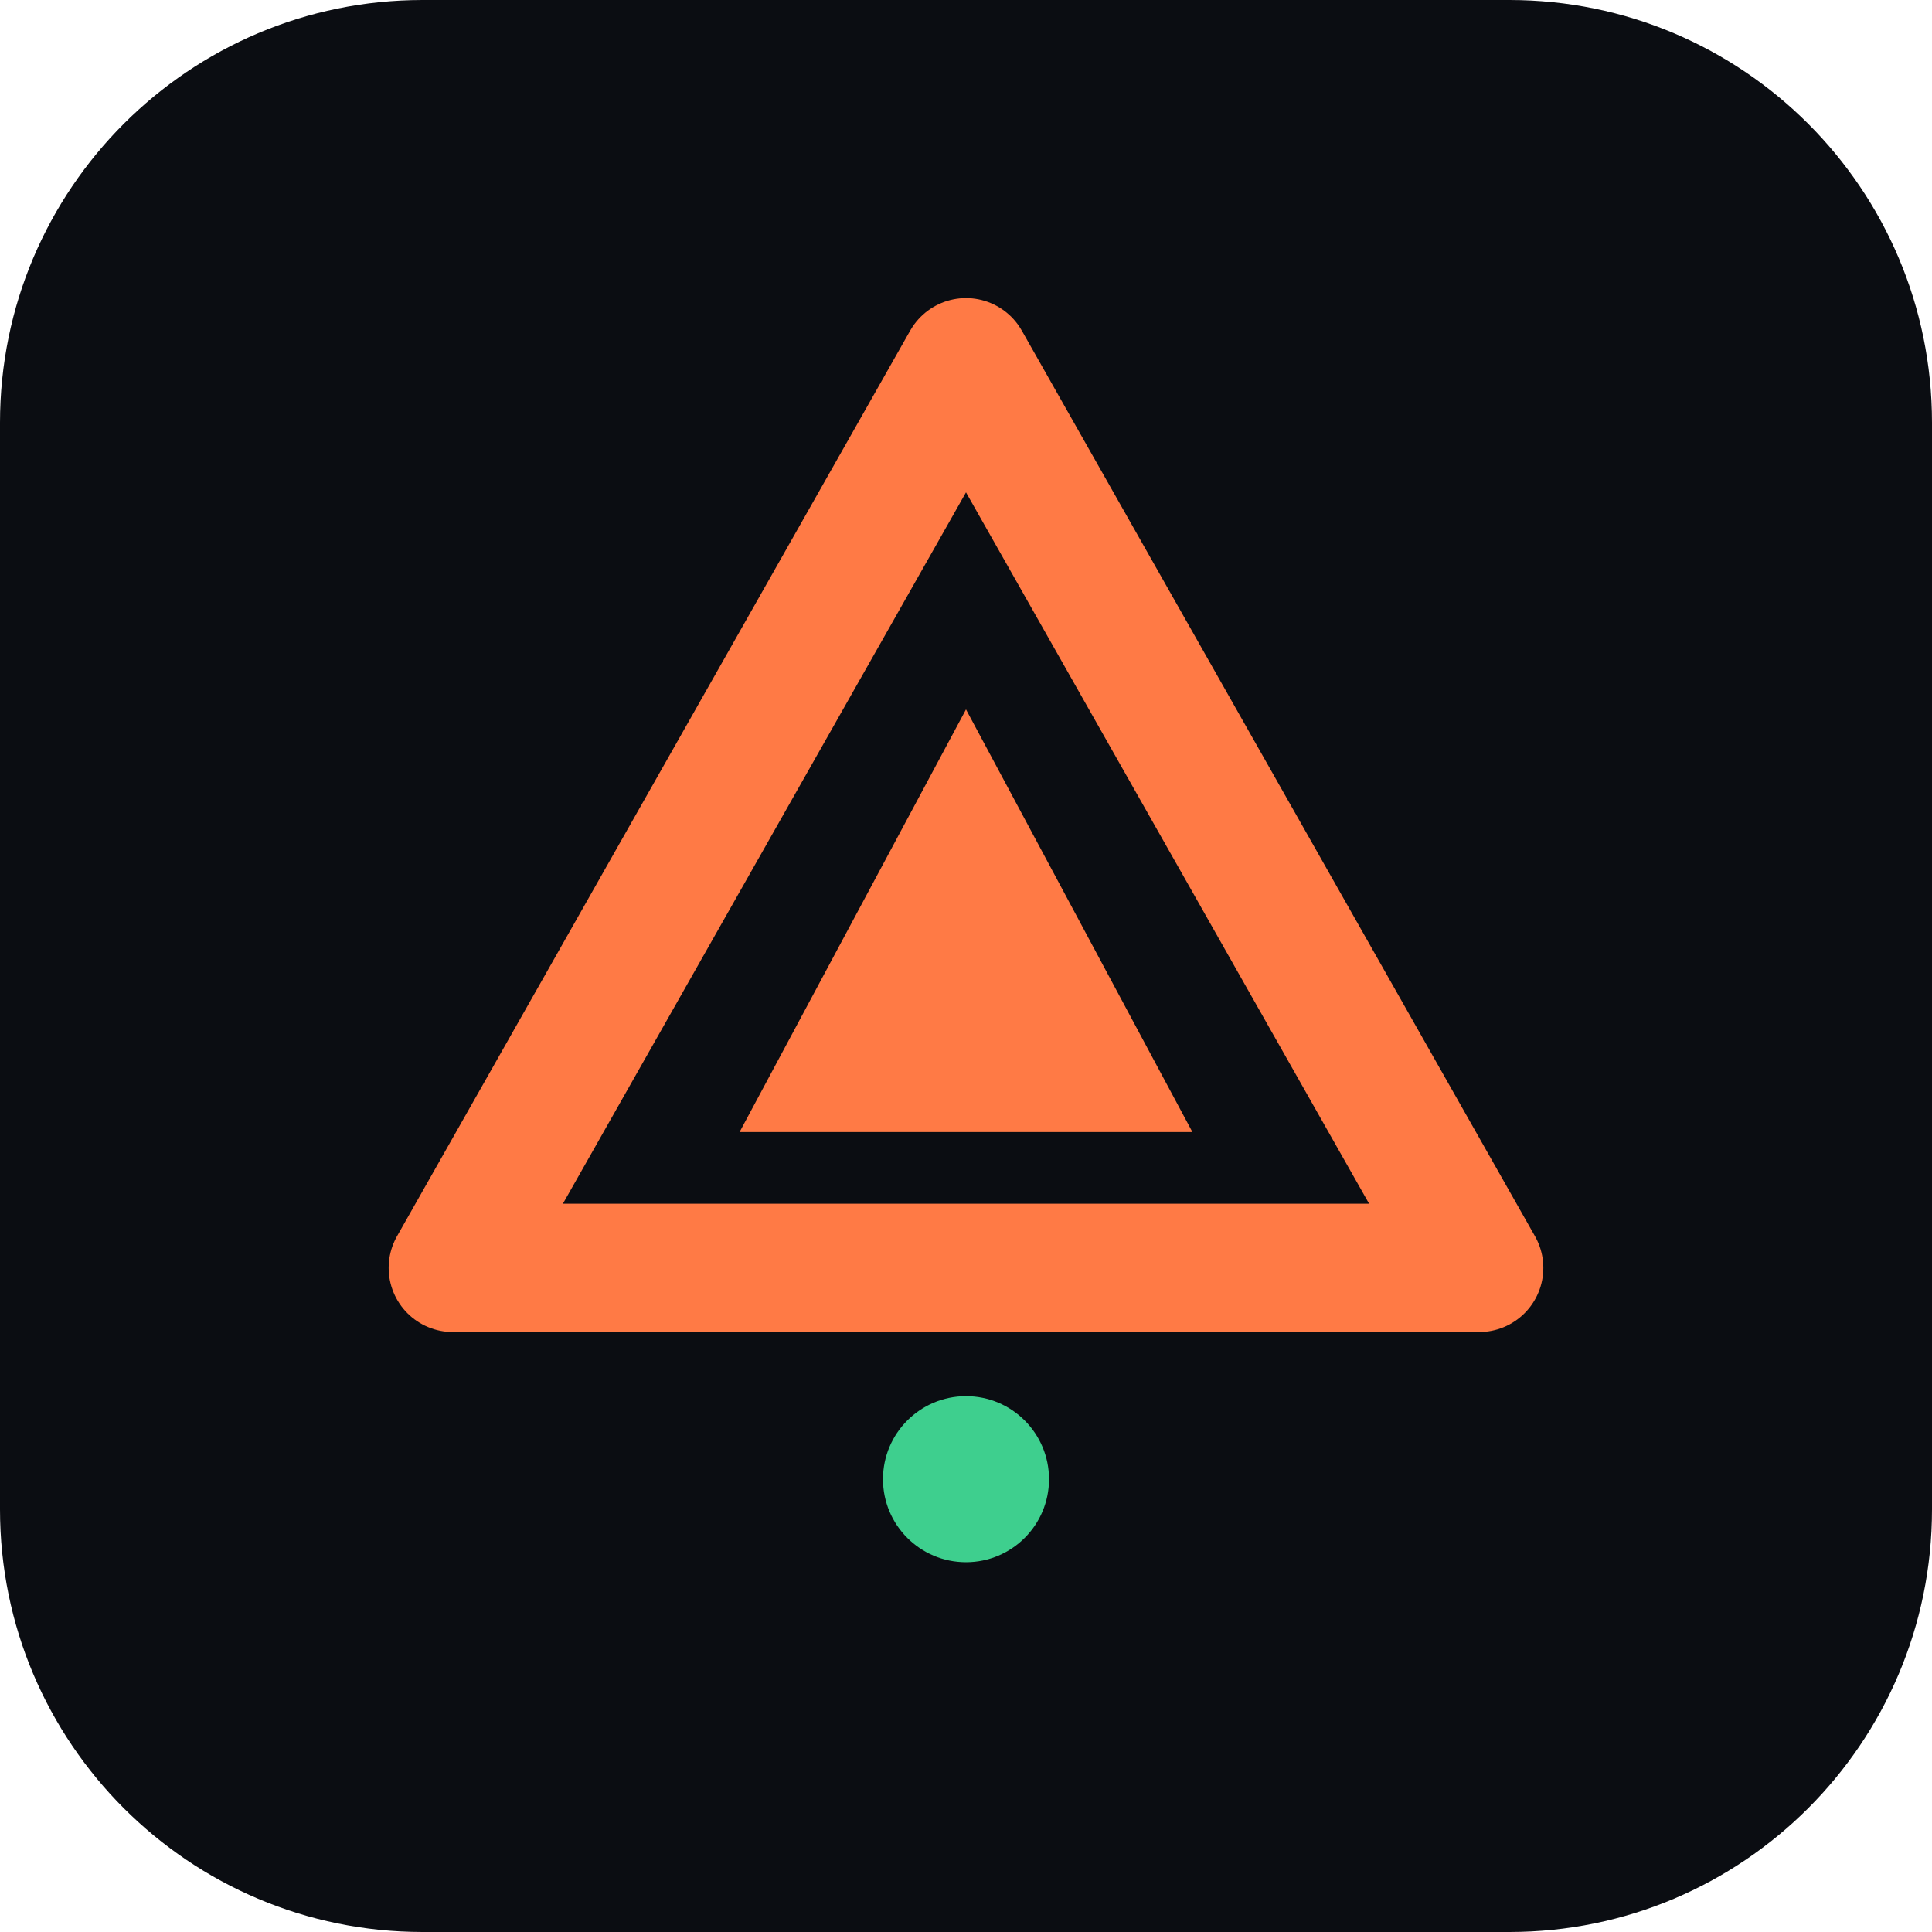
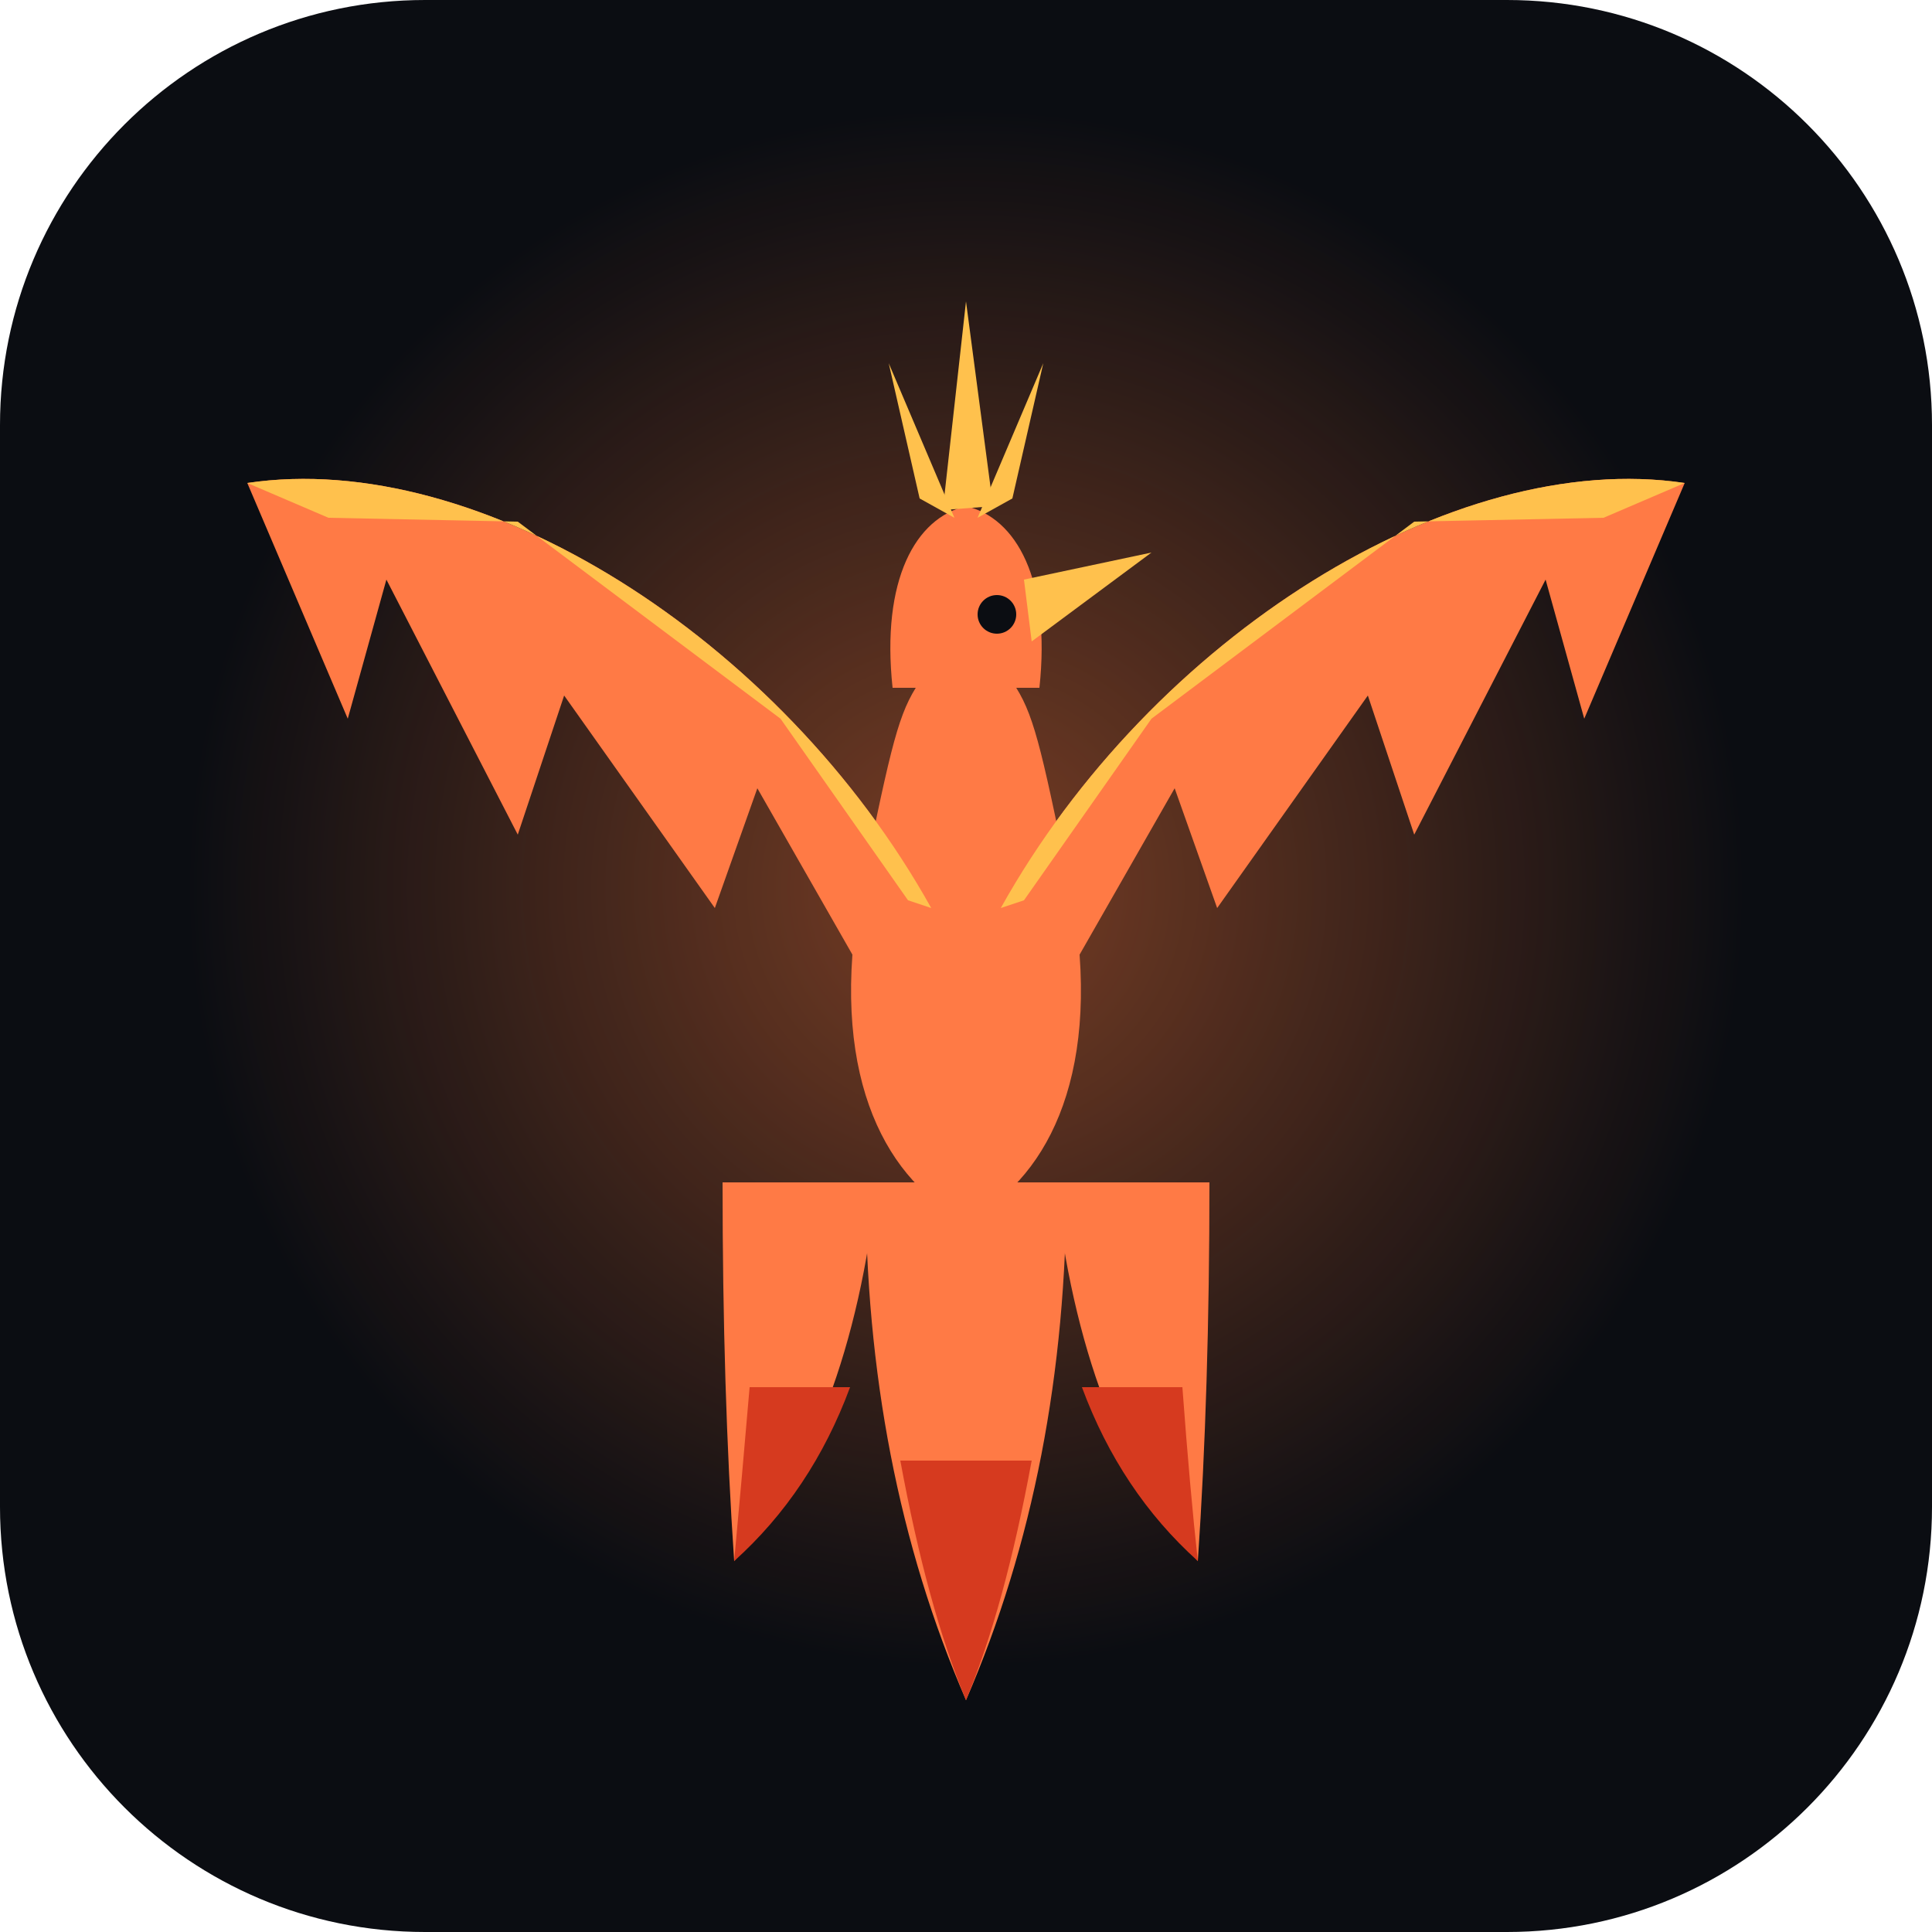
- <svg xmlns="http://www.w3.org/2000/svg" viewBox="0 0 512 512" role="img" aria-label="Phoenix">
-   <rect width="512" height="512" rx="112" fill="#0b0d12" />
-   <path d="M256 96 L392 336 H120 Z" fill="none" stroke="#ff7a45" stroke-width="34" stroke-linejoin="round" />
-   <path d="M256 188 L316 300 H196 Z" fill="#ff7a45" />
-   <circle cx="256" cy="392" r="22" fill="#3ecf8e" />
+ <svg xmlns="http://www.w3.org/2000/svg" viewBox="0 0 1000 1000" role="img" aria-label="Phoenix">
+   <defs>
+     <radialGradient id="glow" cx="50%" cy="46%" r="40%">
+       <stop offset="0%" stop-color="#ff7a3c" stop-opacity="0.45" />
+       <stop offset="100%" stop-color="#ff7a3c" stop-opacity="0" />
+     </radialGradient>
+   </defs>
+   <rect width="1000" height="1000" rx="220" fill="#0b0d12" />
+   <rect width="1000" height="1000" rx="220" fill="url(#glow)" />
+   <g fill="#ff7a45">
+     <path d="M374,612 L454,612 Q440,740 380,808 Q374,720 374,612 Z" />
+     <path d="M546,612 L626,612 Q626,720 620,808 Q560,740 546,612 Z" />
+     <path d="M448,612 L552,612 Q552,760 500,880 Q448,760 448,612 Z" />
+   </g>
+   <g fill="#d63a1f">
+     <path d="M388,718 L440,718 Q420,772 380,808 Q384,765 388,718 Z" />
+     <path d="M560,718 L612,718 Q616,772 620,808 Q580,772 560,718 Z" />
+     <path d="M466,756 L534,756 Q520,832 500,880 Q480,832 466,756 Z" />
+   </g>
+   <g fill="#ff7a45">
+     <path d="M444,470 C430,560 460,612 500,632 C540,612 570,560 556,470 C540,392 536,372 526,356 L474,356 C464,372 460,392 444,470 Z" />
+     <path d="M482,470 C404,330 248,232 128,250 L180,372 L200,300 L268,432 L292,360 L370,470 L392,408 L456,520 Z" />
+     <path d="M518,470 C596,330 752,232 872,250 L820,372 L800,300 L732,432 L708,360 L630,470 L608,408 L544,520 Z" />
+     <path d="M462,356 C456,300 474,268 500,262 C526,268 544,300 538,356 Z" />
+   </g>
+   <g fill="#ffc14d">
+     <path d="M482,470 C404,330 248,232 128,250 L170,268 L268,270 L404,372 L470,466 Z" />
+     <path d="M518,470 C596,330 752,232 872,250 L830,268 L732,270 L596,372 L530,466 Z" />
+     <path d="M494,268 L460,188 L476,258 Z" />
+     <path d="M488,264 L500,156 L514,262 Z" />
+     <path d="M506,268 L540,188 L524,258 Z" />
+     <path d="M530,300 L596,286 L534,332 Z" />
+   </g>
+   <circle cx="516" cy="318" r="10" fill="#0b0d12" />
</svg>
